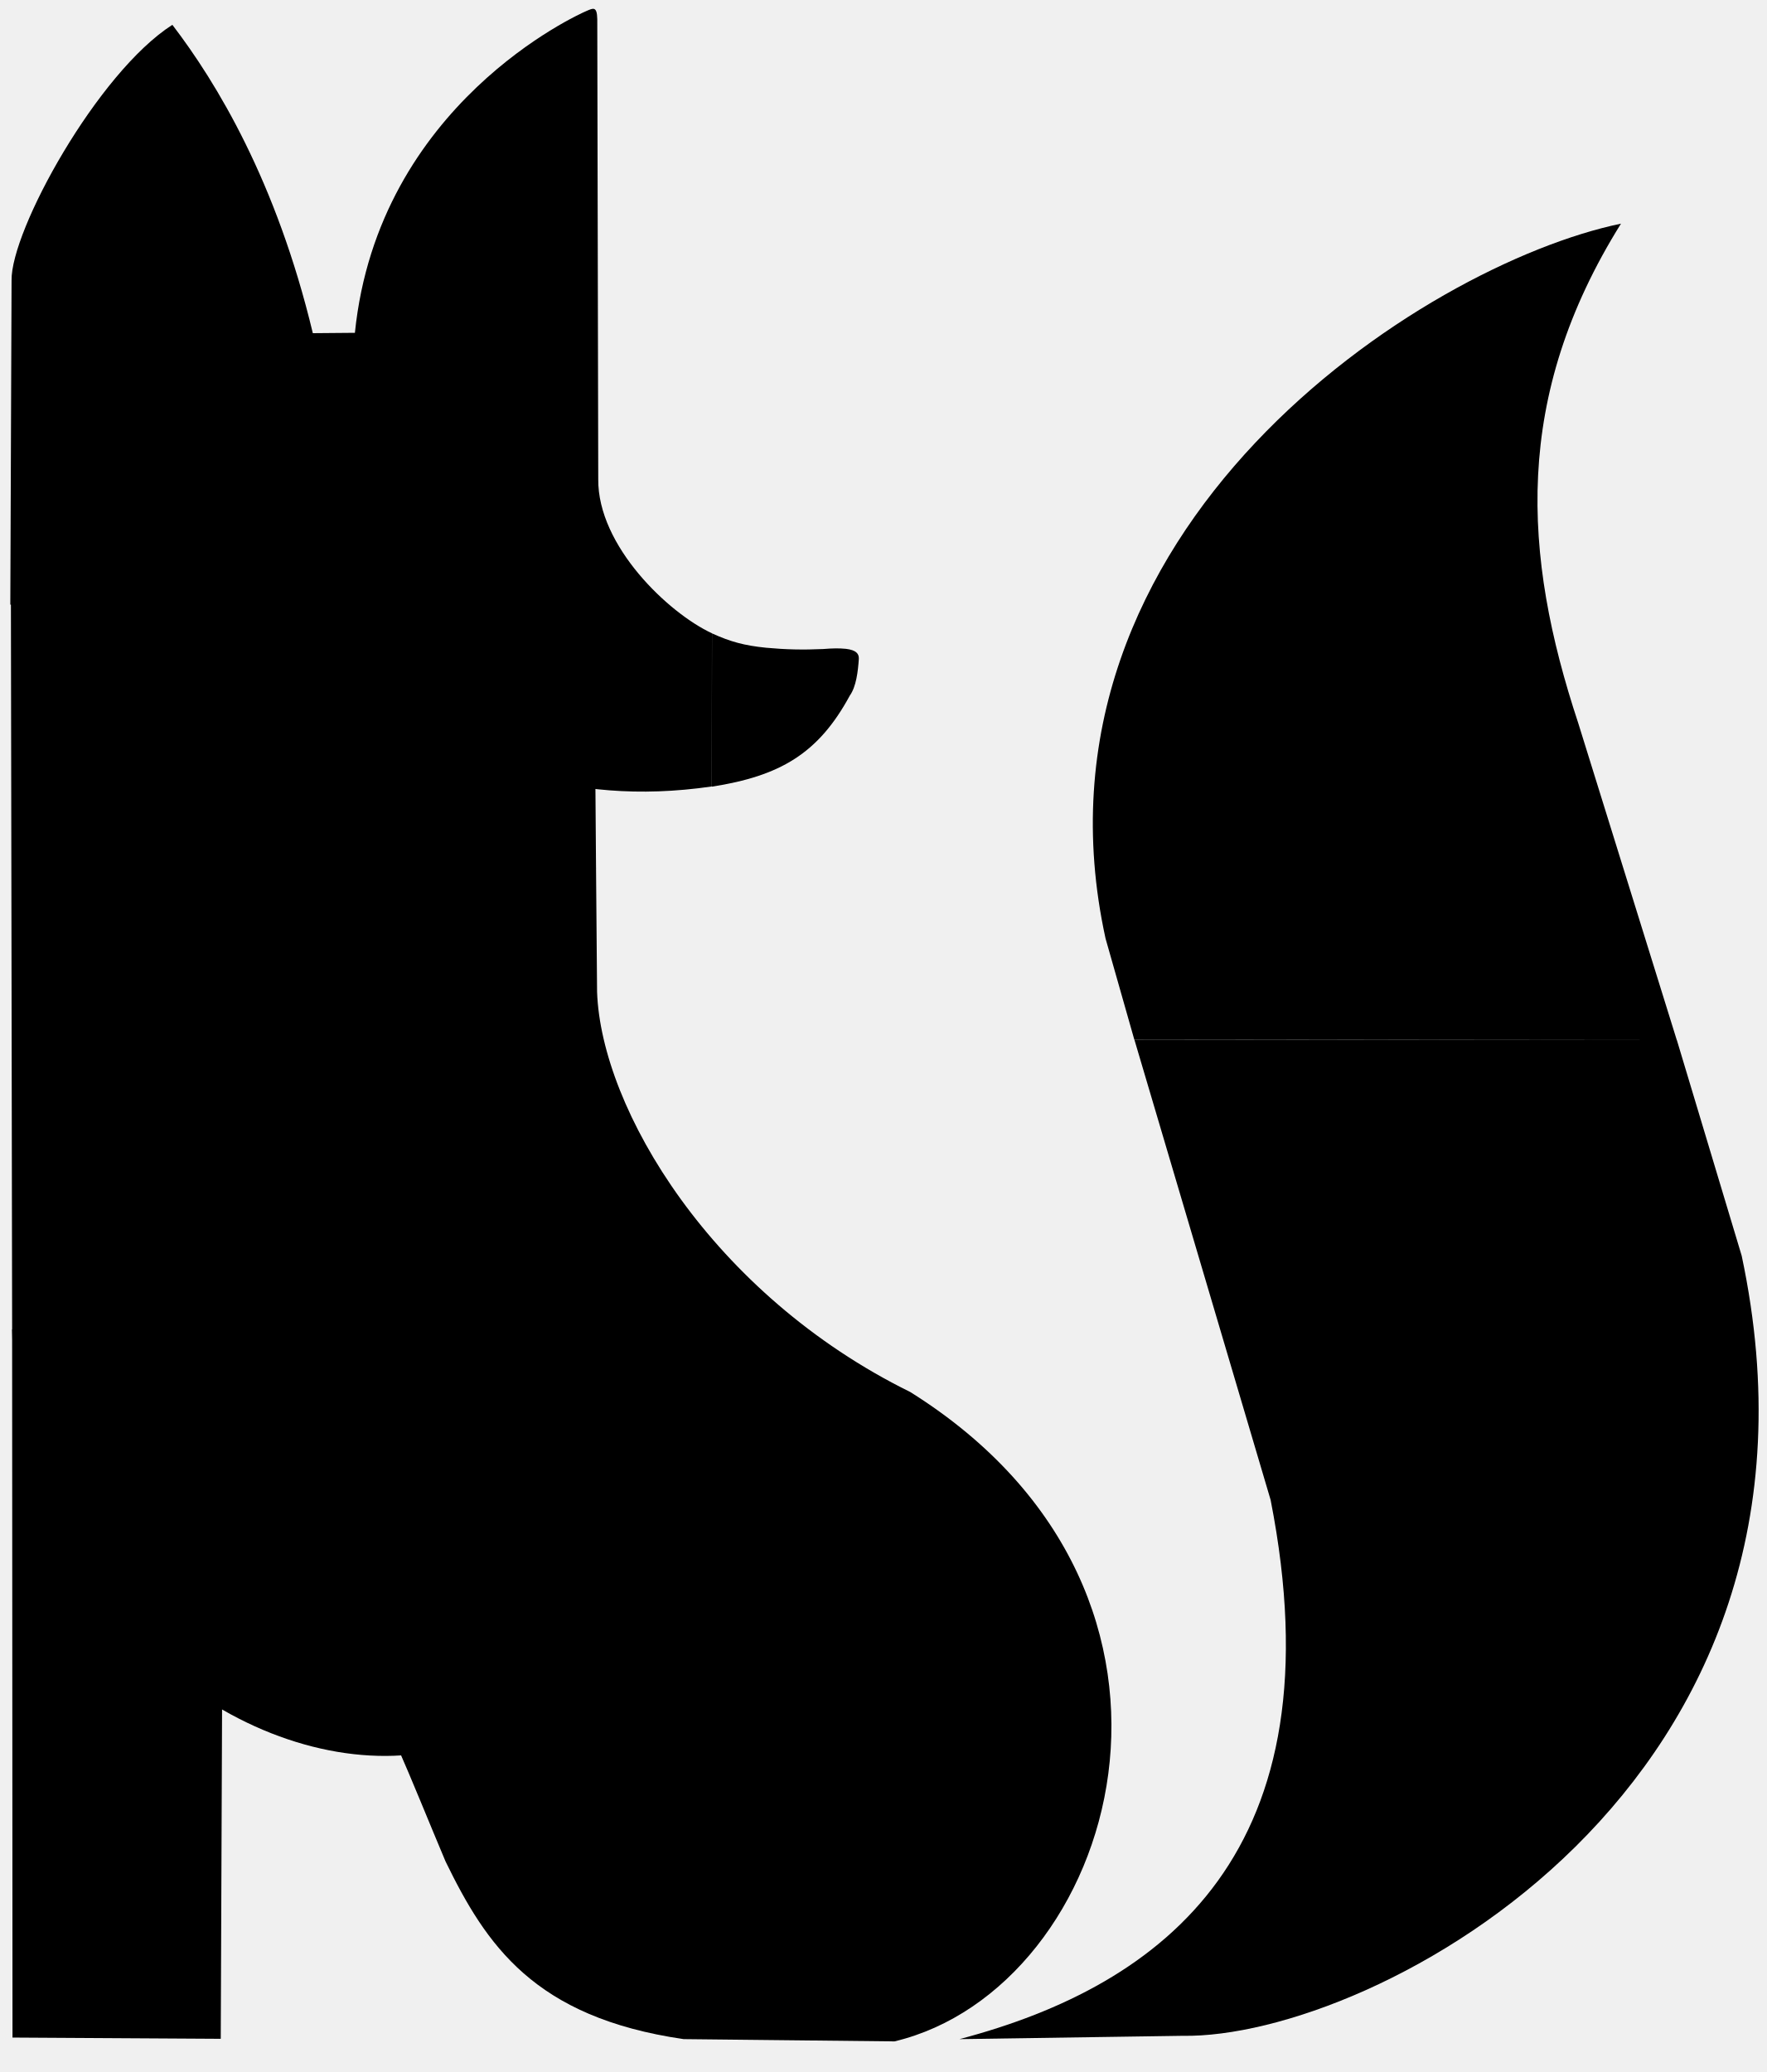
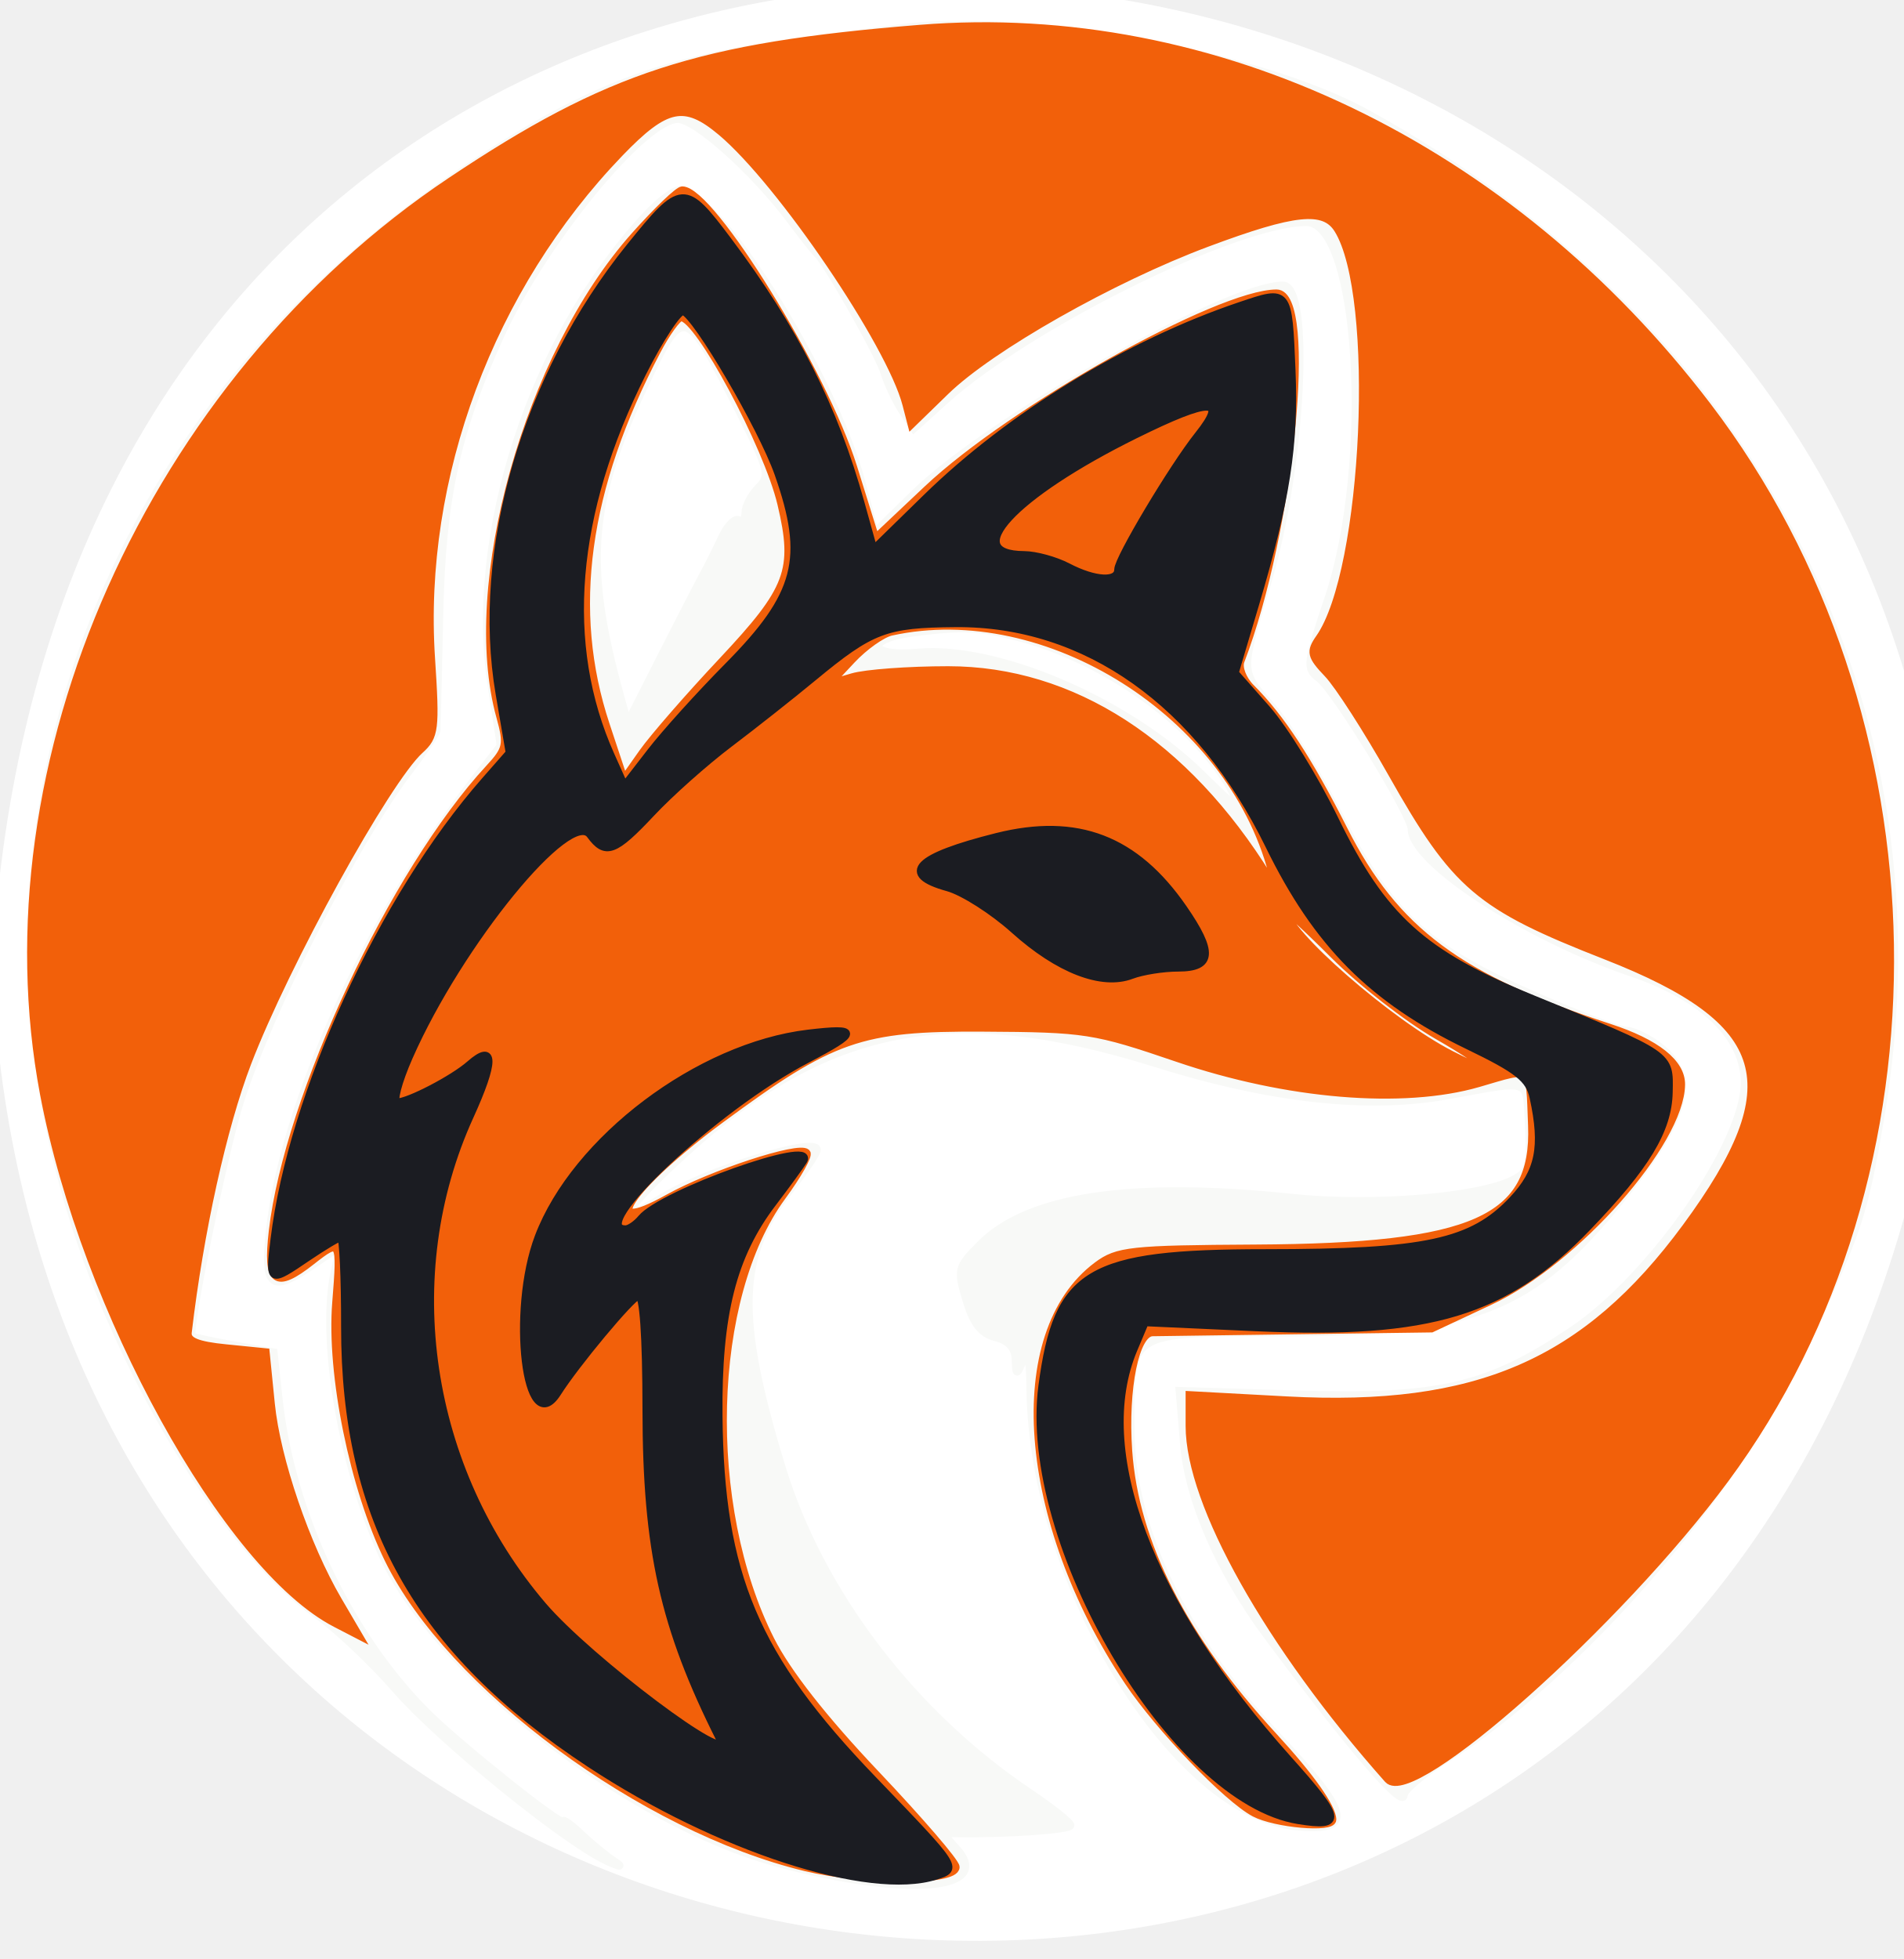
- <svg xmlns="http://www.w3.org/2000/svg" id="fox-logo" viewBox="0 0 162 190">
-   <path class="pate" d="M 1.112 121.884 L 1.146 186.842 L 20.243 186.956 L 20.385 151.371 Z" />
-   <path class="queue-1 fill-red-500" d="M 153.768 95.381 L 159.711 115.152 C 170.074 163.945 125.824 186.986 108.429 186.681 L 87.982 186.986 C 106.789 182.024 122.833 169.749 116.516 137.548 c -4.165 -14.074 -8.331 -28.147 -12.496 -42.221" />
-   <path class="queue-2 fill-gray-200" d="M 104.015 95.331 L 101.377 86.056 C 93.155 48.453 130.484 24.27 148.643 20.508 C 138.712 36.412 139.615 50.862 144.715 66.284 L 153.761 95.381 Z" />
-   <path class="body-1 fill-gray-200" d="M 1.113 121.891 C 1.532 147.777 21.527 161.986 36.843 160.965 L 54.656 79.609 L 54.59 70.898 L 0.992 50.18 Z" />
-   <path class="body-2 fill-red-500" d="M 54.656 79.612 C 22.969 90.795 23.316 124.626 25.188 132.401 S 27.149 140.919 31.242 149.896 C 35.205 156.516 37.717 163.256 40.854 170.688 C 44.577 178.33 48.963 184.99 62.691 186.985 L 82.021 187.193 C 102.378 182.332 113.471 146.447 83.479 127.651 C 65.27 118.683 55.134 101.689 54.751 90.964 Z" />
-   <path class="nose fill-black" d="M 65.29 58.079 C 66.971 58.843 68.246 59.196 70.261 59.398 C 72.04 59.565 73.651 59.599 75.481 59.515 C 76.337 59.447 76.938 59.433 77.579 59.498 C 78.522 59.615 78.774 59.95 78.754 60.421 C 78.676 61.583 78.509 62.972 77.931 63.778 C 75.041 69.114 71.53 71.156 65.276 72.137 Z" />
-   <path class="head fill-red-500" d="M 28.686 30.552 C 25.346 16.622 19.857 7.574 15.806 2.276 C 8.94 6.669 0.978 21.146 1.06 25.725 L 0.946 55.446 C 29.212 53.987 38.196 76.059 65.273 72.118 L 65.285 58.071 C 61.332 56.241 54.796 50.077 54.858 43.929 L 54.769 1.759 C 54.747 0.505 54.363 0.762 53.746 1.022 S 34.683 9.527 32.544 30.519 Z" />
-   <path class="eye fill-black" d="M 31.085 48.757 C 31.085 41.278 41.555 41.225 41.582 48.809 C 41.503 55.973 31.137 55.921 31.085 48.757 Z" />
-   <style>
-             #fox-logo {
-                 .eye {
-                     animation: anime-eye 10s ease 1s infinite;
-                 }
-                 .queue-2 {
-                     animation: anime-queue-1 10s linear 1s infinite;
-                 }
-                 .queue-1 {
-                     animation: anime-queue-2 10s linear 1s infinite;
-                 }
- 
-             }
-             @keyframes anime-eye {
-                 0% {
-                     d:path("M 31.085 48.757 C 31.085 41.278 41.555 41.225 41.582 48.809 C 41.503 55.973 31.137 55.921 31.085 48.757 Z")
-                 }
-                 2% {
-                     d:path("M 31.085 48.757 C 31.113 55.89 41.504 56.002 41.582 48.809 C 41.503 55.973 31.137 55.921 31.085 48.757 Z")
-                 }
-                 4% {
-                     d:path("M 31.085 48.757 C 31.085 41.278 41.555 41.225 41.582 48.809 C 41.503 55.973 31.137 55.921 31.085 48.757 Z")
-                 }
-                 100% {
-                     d:path("M 31.085 48.757 C 31.085 41.278 41.555 41.225 41.582 48.809 C 41.503 55.973 31.137 55.921 31.085 48.757 Z")
-                 }
-             }
-             @keyframes anime-queue-1 {
-                 0% {
-                     d:path("M 153.768 95.381 L 159.711 115.152 C 170.074 163.945 125.824 186.986 108.429 186.681 L 87.982 186.986 C 106.789 182.024 122.833 169.749 116.516 137.548 c -4.165 -14.074 -8.331 -28.147 -12.496 -42.221")
-                 }
-                 10% {
-                     d:path("M 173.746 95.6 L 161.561 136.05 C 156.095 156.7 137.222 186.706 108.429 186.681 L 87.982 186.986 C 106.789 182.024 122.833 169.749 116.516 137.548 c -1.257 -10.255 -2.731 -9.715 7.311 -42.124")
-                 }
-                 20% {
-                     d:path("M 173.746 95.6 L 161.561 136.05 C 156.095 156.7 137.222 186.706 108.429 186.681 L 87.982 186.986 C 106.789 182.024 122.833 169.749 116.516 137.548 c -1.257 -10.255 -2.731 -9.715 7.311 -42.124")
-                 }
-                 30% {
-                     d:path("M 153.768 95.381 L 159.711 115.152 C 170.074 163.945 125.824 186.986 108.429 186.681 L 87.982 186.986 C 106.789 182.024 122.833 169.749 116.516 137.548 c -4.165 -14.074 -8.331 -28.147 -12.496 -42.221")
-                 }
-                 100% {
-                     d:path("M 153.768 95.381 L 159.711 115.152 C 170.074 163.945 125.824 186.986 108.429 186.681 L 87.982 186.986 C 106.789 182.024 122.833 169.749 116.516 137.548 c -4.165 -14.074 -8.331 -28.147 -12.496 -42.221")
-                 }
-             }
-             @keyframes anime-queue-2 {
-                 0% {
-                     d:path("M 104.015 95.331 L 101.377 86.056 C 93.155 48.453 130.484 24.27 148.643 20.508 C 138.712 36.412 139.615 50.862 144.715 66.284 L 153.761 95.381 Z")
-                 }
-                 10% {
-                     d:path("M 123.805 95.432 L 133.173 64.786 C 139.568 44.471 130.484 24.27 129.599 20.77 C 138.063 22.651 188.851 41.085 175.496 90.18 L 173.769 95.605 Z")
-                 }
-                 20% {
-                     d:path("M 123.805 95.432 L 133.173 64.786 C 139.568 44.471 130.484 24.27 129.599 20.77 C 138.063 22.651 188.851 41.085 175.496 90.18 L 173.769 95.605 Z")
-                 }
-                 30% {
-                     d:path("M 104.015 95.331 L 101.377 86.056 C 93.155 48.453 130.484 24.27 148.643 20.508 C 138.712 36.412 139.615 50.862 144.715 66.284 L 153.761 95.381 Z")
-                 }
-                 100% {
-                     d:path("M 104.015 95.331 L 101.377 86.056 C 93.155 48.453 130.484 24.27 148.643 20.508 C 138.712 36.412 139.615 50.862 144.715 66.284 L 153.761 95.381 Z")
-                 }
-             }
-         </style>
+ <svg xmlns="http://www.w3.org/2000/svg" viewBox="0 0 240 247">
+   <path fill="white" d="M 162 114.681 c 0 2.804 13.24 14.36 20.973 18.305 c 6.795 3.467 5.571 1.753 -1.752 -2.454 c -3.697 -2.124 -9.533 -6.67 -12.971 -10.104 C 164.813 116.994 162 114.408 162 114.681 M -0.956 120.9 C 9.552 -53.314 244.485 -32.692 245.758 123.333 C 228.536 293.485 5.133 277.359 -1.039 121.067 Z" />
+   <path class="gray" fill="#f8f9f7" stroke="#f8f9f7" d="M 113.5 3.565 c -1.65 0.222 -6.825 0.901 -11.5 1.509 c -18.574 2.417 -27.803 5.907 -43.65 16.505 c -46.942 31.393 -65.905 86.416 -47.327 137.322 c 6.968 19.093 18.818 37.396 28.901 44.64 c 2.591 1.861 7.1 6.131 10.02 9.488 c 5.48 6.301 21.123 19.027 26.502 21.561 c 1.68 0.791 2.18 0.87 1.113 0.174 c -1.068 -0.695 -2.98 -2.256 -4.25 -3.469 c -1.27 -1.212 -2.309 -1.958 -2.309 -1.658 c 0 0.808 -12.936 -9.495 -17.071 -13.596 c -9.955 -9.873 -17.25 -25.264 -18.798 -39.659 l -0.631 -5.866 l -5 -0.888 c -2.75 -0.488 -5.139 -1.006 -5.308 -1.15 c -0.614 -0.521 4.012 -23.137 6.03 -29.478 c 3.676 -11.551 14.574 -32.924 21.24 -41.654 c 1.946 -2.548 3.557 -4.906 3.581 -5.24 c 0.024 -0.333 0.18 -6.906 0.347 -14.606 c 0.318 -14.692 2.107 -22.905 7.638 -35.072 C 68.415 30.579 81.165 15 85.474 15 c 2.261 0 9.697 6.678 14.27 12.816 c 1.51 2.026 3 3.909 3.311 4.184 c 1.224 1.08 7.755 12.642 8.472 15 c 0.419 1.375 1.425 3.516 2.237 4.758 l 1.476 2.258 l 3.915 -3.537 C 129.727 40.928 155.936 28 164.726 28 c 6.694 0 8.497 30.355 2.812 47.359 c -2.775 8.301 -2.852 8.938 -1.228 10.125 c 2.011 1.471 11.69 17.247 11.69 19.055 c 0 4.163 14.407 13.567 27.697 18.079 c 9.111 3.094 14.303 8.137 14.303 13.893 c 0 7.674 -11.758 24.572 -21.763 31.276 c -10.714 7.181 -16.734 8.57 -34.772 8.028 l -14.724 -0.443 l 0.565 6.741 c 0.589 7.022 4.513 16.048 10.464 24.065 c 10.317 13.9 17.23 21.985 17.23 20.149 c 0 -0.615 2.356 -2.628 5.236 -4.473 c 16.922 -10.839 36.205 -33.003 45.114 -51.854 c 6.955 -14.716 7.631 -16.723 9.707 -28.849 c 8.855 -51.722 -15.716 -99.877 -64.727 -126.851 c -13.538 -7.451 -43.114 -12.848 -58.83 -10.735 M 81.387 27.25 C 67.162 42.634 59.086 67.274 61.989 86.427 l 1.153 7.606 l -2.908 3.734 c -14.199 18.23 -25.193 42.898 -26.365 59.158 c -0.388 5.376 0.655 5.887 5.419 2.654 l 3.64 -2.47 l -0.714 3.195 c -1.824 8.164 0.787 23.981 5.835 35.342 c 6.717 15.115 31.039 34.174 50.128 39.278 c 16.066 4.297 27.157 3.418 22.454 -1.78 c -1.791 -1.978 -1.791 -2.035 0.013 -2.003 c 6.268 0.111 14.352 -0.453 14.33 -0.998 c -0.014 -0.354 -2.368 -2.218 -5.23 -4.143 c -14.755 -9.922 -26.355 -25.172 -31.19 -41 c -5.801 -18.992 -5.578 -26.615 1.025 -34.958 c 1.881 -2.378 3.421 -4.662 3.421 -5.076 c 0 -1.703 -14.12 2.709 -19.693 6.153 c -5.853 3.618 -4.694 1.397 2.898 -5.553 c 18 -16.476 33.866 -19.556 59.446 -11.539 c 14.506 4.546 26.78 5.906 36.849 4.085 c 10.828 -1.959 9.964 -2.29 10.294 3.945 c 0.262 4.942 0.04 5.686 -2 6.72 c -4.387 2.223 -17.796 3.311 -27.812 2.256 c -20.248 -2.132 -33.272 -0.205 -39.291 5.814 c -2.924 2.925 -2.994 3.197 -1.829 7.088 c 0.885 2.953 1.877 4.212 3.675 4.664 c 1.623 0.407 2.487 1.349 2.533 2.759 c 0.069 2.084 0.094 2.088 0.93 0.142 c 0.62 -1.444 0.879 -0.425 0.93 3.662 c 0.306 24.654 18.267 53.915 33.849 55.144 c 7.023 0.554 6.458 -1.661 -2.979 -11.688 c -11.637 -12.365 -18.17 -26.019 -18.24 -38.118 c -0.073 -12.865 -0.637 -12.5 19.319 -12.5 c 23.935 0 31.313 -2.919 42.558 -16.836 c 8.246 -10.205 9.592 -15.423 4.928 -19.091 c -1.449 -1.14 -3.362 -2.089 -4.25 -2.108 c -0.888 -0.02 -6.115 -2.002 -11.615 -4.406 c -13.556 -5.924 -18.183 -10.166 -24.497 -22.459 c -2.753 -5.358 -6.579 -11.581 -8.504 -13.83 c -4.208 -4.916 -4.174 -4.049 -0.628 -16.052 C 164.157 58.714 165.311 36 161.763 36 c -6.91 0 -36.887 16.909 -46.35 26.145 l -5.087 4.964 l -1.749 -6.463 C 104.868 46.944 90.473 24 85.585 24 c -0.656 0 -2.545 1.462 -4.198 3.25 m -0.226 21.527 c -6.892 14.501 -7.521 22.47 -3.053 38.653 l 1.026 3.714 l 4.22 -8.322 c 2.321 -4.577 4.714 -9.222 5.316 -10.322 c 0.603 -1.1 1.667 -3.222 2.364 -4.716 c 0.697 -1.494 1.65 -2.48 2.117 -2.191 c 0.467 0.289 0.849 -0.144 0.849 -0.963 c 0 -0.818 0.741 -2.228 1.646 -3.133 c 1.528 -1.528 1.343 -2.245 -2.587 -9.996 c -6.655 -13.124 -6.926 -13.186 -11.898 -2.724 m 34.163 30.941 c -6.382 0.799 -6.019 3.155 0.398 2.573 c 9.998 -0.906 26.421 6.129 35.759 15.32 c 4.777 4.701 5.412 5.082 4.037 2.424 c -4.293 -8.302 -15.721 -16.673 -26.783 -19.618 c -5.166 -1.375 -7.178 -1.48 -13.411 -0.699" fill-rule="evenodd" />
+   <path fill="#f2600a" stroke="#f2600a" d="M 116 3.631 C 88.068 5.879 76.734 9.562 56.863 22.85 C 19.054 48.132 -2.369 96.202 5.555 137.974 c 5.153 27.166 23.026 59.579 36.777 66.696 l 2.832 1.466 l -2.537 -4.328 c -4.059 -6.928 -7.768 -17.785 -8.474 -24.808 l -0.653 -6.5 l -5 -0.5 c -3.669 -0.367 -4.953 -0.899 -4.824 -2 c 1.491 -12.69 4.415 -25.917 7.516 -34 c 4.81 -12.539 17.548 -35.645 21.745 -39.443 c 1.896 -1.716 2.005 -2.601 1.417 -11.562 c -1.496 -22.833 7.424 -46.745 23.77 -63.716 c 5.834 -6.057 8.213 -6.549 12.843 -2.653 c 7.491 6.303 21.345 26.712 23.326 34.363 l 0.645 2.489 l 4.281 -4.165 c 5.695 -5.541 20.994 -14.208 32.987 -18.688 c 11.018 -4.115 14.765 -4.503 16.51 -1.709 c 5.189 8.31 3.63 43.041 -2.314 51.527 c -1.223 1.746 -1.104 2.26 1.047 4.514 c 1.335 1.399 4.966 7.043 8.069 12.543 c 8.042 14.253 10.923 16.708 26.982 22.996 c 21.024 8.232 23.384 16.215 10.121 34.232 c -12.639 17.169 -26.402 23.136 -50.371 21.838 l -12.25 -0.663 v 3.89 c 0 9.803 10.021 27.636 25.029 44.542 c 3.067 3.455 29.016 -19.66 42.474 -37.835 c 28.596 -38.621 27.645 -96.144 -2.237 -135.318 C 190.284 18.432 153.146 0.642 116 3.631 M 80.038 29.75 C 66.613 44.803 58.494 73.832 63.084 90.364 c 0.971 3.498 0.842 4.112 -1.37 6.5 c -12.063 13.021 -25.36 41.434 -27.323 58.386 c -0.754 6.509 0.322 7.336 4.882 3.75 c 3.668 -2.885 3.76 -2.73 3.119 5.25 c -0.723 9.006 2.216 23.414 6.602 32.362 c 7.801 15.916 32.146 33.896 52.546 38.806 c 7.541 1.815 18.96 1.811 18.96 -0.007 c 0 -0.6 -4.537 -5.872 -10.083 -11.716 c -6.592 -6.947 -11.183 -12.802 -13.26 -16.911 c -8.557 -16.923 -7.877 -43.224 1.445 -55.924 c 2.001 -2.724 3.392 -5.199 3.092 -5.5 c -0.948 -0.948 -11.981 2.672 -17.444 5.724 c -9.235 5.159 -4.846 -1.5 6.525 -9.899 c 14.141 -10.446 17.711 -11.696 33.169 -11.61 c 12.95 0.072 14.048 0.243 24.556 3.829 c 13.775 4.7 28.432 5.921 37.934 3.158 c 6.936 -2.016 6.44 -2.41 6.747 5.35 c 0.469 11.885 -7.335 15.356 -34.867 15.507 c -15.742 0.087 -17.419 0.269 -19.961 2.167 c -11.395 8.507 -9.628 32.122 3.921 52.414 c 3.885 5.818 12.473 14.757 15.926 16.577 c 2.614 1.377 9.8 2.006 9.8 0.857 c 0 -1.522 -2.79 -5.465 -7.441 -10.514 c -11.354 -12.328 -17.491 -24.406 -18.296 -36.006 c -0.547 -7.886 0.891 -14.896 3.065 -14.936 c 0.644 -0.011 8.822 -0.124 18.172 -0.25 l 17 -0.228 l 7.326 -3.433 c 10.871 -5.095 24.06 -20.012 24.152 -27.317 c 0.034 -2.73 -3.145 -5.248 -9.057 -7.173 c -18.909 -6.157 -27.032 -12.203 -33.464 -24.907 c -4.516 -8.92 -7.937 -14.15 -11.749 -17.962 c -1.024 -1.024 -1.604 -2.537 -1.287 -3.362 C 162.729 66.907 165.665 37 160.971 37 c -7.263 0 -33.365 14.64 -44.025 24.692 l -6.567 6.193 l -2.797 -8.972 C 103.868 46.997 89.673 24 86.033 24 c -0.477 0 -3.175 2.587 -5.995 5.75 m 2.771 14.5 c -9.106 17.339 -11.206 32.737 -6.431 47.141 l 2.285 6.891 l 2.396 -3.391 c 1.317 -1.865 5.835 -7.054 10.038 -11.53 c 8.513 -9.066 9.411 -11.461 7.43 -19.83 C 96.781 56.149 88.106 40 85.887 40 c -0.465 0 -1.851 1.913 -3.078 4.25 m 29.579 35.39 c -1.162 0.255 -3.412 1.851 -5 3.547 l -2.888 3.084 l 3 -0.885 c 1.65 -0.487 7.075 -0.886 12.056 -0.886 c 15.63 0 29.893 9.21 40.324 26.038 c 1.113 1.796 1.16 1.75 0.557 -0.538 c -5.275 -20.011 -28.45 -34.654 -48.049 -30.36 M 162 114.681 c 0 2.804 13.24 14.36 20.973 18.305 c 6.795 3.467 5.571 1.753 -1.752 -2.454 c -3.697 -2.124 -9.533 -6.67 -12.971 -10.104 c -3.437 -3.434 -6.25 -6.02 -6.25 -5.747" fill-rule="evenodd" />
+   <path fill="#1b1c22" stroke="#1b1c22" d="M 79.474 31.118 C 66.32 47.398 59.9 69.377 63.002 87.509 l 1.269 7.419 l -3.089 3.518 c -12.968 14.769 -24.346 39.526 -26.567 57.804 c -0.671 5.522 -0.656 5.53 4.17 2.25 c 2.024 -1.375 3.917 -2.5 4.207 -2.5 c 0.291 0 0.524 5.063 0.518 11.25 c -0.022 24.337 9.221 40.827 30.878 55.091 c 16.143 10.631 35.209 16.826 43.596 14.164 c 2.857 -0.907 2.863 -0.899 -7.984 -12.17 c -14.844 -15.426 -19.205 -25.731 -19.396 -45.835 c -0.121 -12.791 1.757 -20.193 6.807 -26.827 c 1.747 -2.295 3.491 -4.687 3.875 -5.315 c 1.735 -2.838 -17.778 4.12 -20.394 7.272 c -0.625 0.754 -1.532 1.37 -2.014 1.37 c -5.139 0 11.285 -15.415 22.872 -21.467 c 6.546 -3.42 6.576 -3.969 0.173 -3.21 c -13.768 1.63 -29.338 13.368 -33.997 25.629 c -3.554 9.355 -1.576 25.827 2.359 19.637 c 2.321 -3.65 9.221 -11.93 10.215 -12.258 c 0.636 -0.21 1.005 5.04 1.014 14.42 c 0.017 17.66 2.192 27.392 9.276 41.5 c 1.975 3.933 -16.527 -9.953 -22.362 -16.784 c -14.716 -17.225 -18.358 -41.652 -9.204 -61.73 c 3.151 -6.91 3.163 -9.263 0.032 -6.518 c -2.109 1.85 -7.746 4.781 -9.194 4.781 c -0.57 0 0.102 -2.588 1.494 -5.75 c 6.335 -14.393 20.321 -31.506 22.885 -28 c 1.904 2.604 3.028 2.199 7.68 -2.764 c 2.327 -2.483 6.739 -6.411 9.805 -8.729 c 3.066 -2.318 7.824 -6.076 10.574 -8.35 c 7.37 -6.094 9.138 -6.766 18 -6.834 c 16.436 -0.127 30.757 10.024 39.554 28.038 c 6.045 12.377 13.009 19.381 25.06 25.201 c 6.342 3.063 7.743 4.176 8.261 6.563 c 1.359 6.254 0.722 9.38 -2.641 12.946 c -5.112 5.42 -10.98 6.678 -31.166 6.683 c -22.346 0.005 -26.214 2.306 -28.128 16.737 c -2.62 19.753 16.545 52.233 32.31 54.755 c 5.628 0.9 5.453 -0.077 -1.382 -7.708 c -17.549 -19.594 -24.818 -38.92 -19.437 -51.681 l 1.43 -3.393 l 14.07 0.637 c 21.858 0.989 31.372 -1.891 41.719 -12.628 c 7.412 -7.693 10.173 -12.263 10.267 -16.994 c 0.095 -4.808 0.475 -4.548 -17.195 -11.772 c -13.894 -5.68 -18.896 -10.22 -24.934 -22.63 c -2.498 -5.133 -6.354 -11.393 -8.569 -13.909 l -4.028 -4.576 l 2.575 -8.671 c 3.899 -13.131 4.984 -20.096 4.591 -29.473 c -0.43 -10.268 -0.359 -10.18 -6.474 -8.12 c -14.074 4.741 -28.981 13.859 -39.561 24.199 l -6.678 6.526 l -1.642 -5.901 c -3.349 -12.037 -8.33 -21.879 -16.734 -33.066 c -5.448 -7.254 -5.82 -7.23 -12.294 0.782 m 1.5 15.934 c -8.865 17.632 -10.239 34.203 -3.993 48.155 l 1.754 3.916 l 3.335 -4.312 c 1.835 -2.371 6.219 -7.223 9.742 -10.783 c 8.915 -9.007 10.114 -13.598 6.348 -24.313 c -2.046 -5.82 -10.298 -19.928 -11.987 -20.491 c -0.595 -0.198 -2.935 3.325 -5.199 7.828 m 62.124 7.763 c -15.397 7.619 -22.302 15.121 -13.962 15.17 c 1.449 0.008 3.924 0.687 5.5 1.509 c 3.452 1.801 6.364 1.944 6.364 0.314 c 0 -1.344 6.913 -12.917 10.128 -16.954 c 3.789 -4.758 1.528 -4.769 -8.03 -0.039 m -17.387 50.709 c -10.221 2.555 -12.284 4.672 -6.192 6.354 c 1.936 0.534 5.707 2.938 8.381 5.342 c 5.571 5.009 11.049 7.13 14.765 5.717 c 1.356 -0.515 4.011 -0.937 5.9 -0.937 c 4.308 0 4.467 -1.911 0.621 -7.474 c -6.03 -8.722 -13.355 -11.531 -23.475 -9.002" fill-rule="evenodd" />
</svg>
